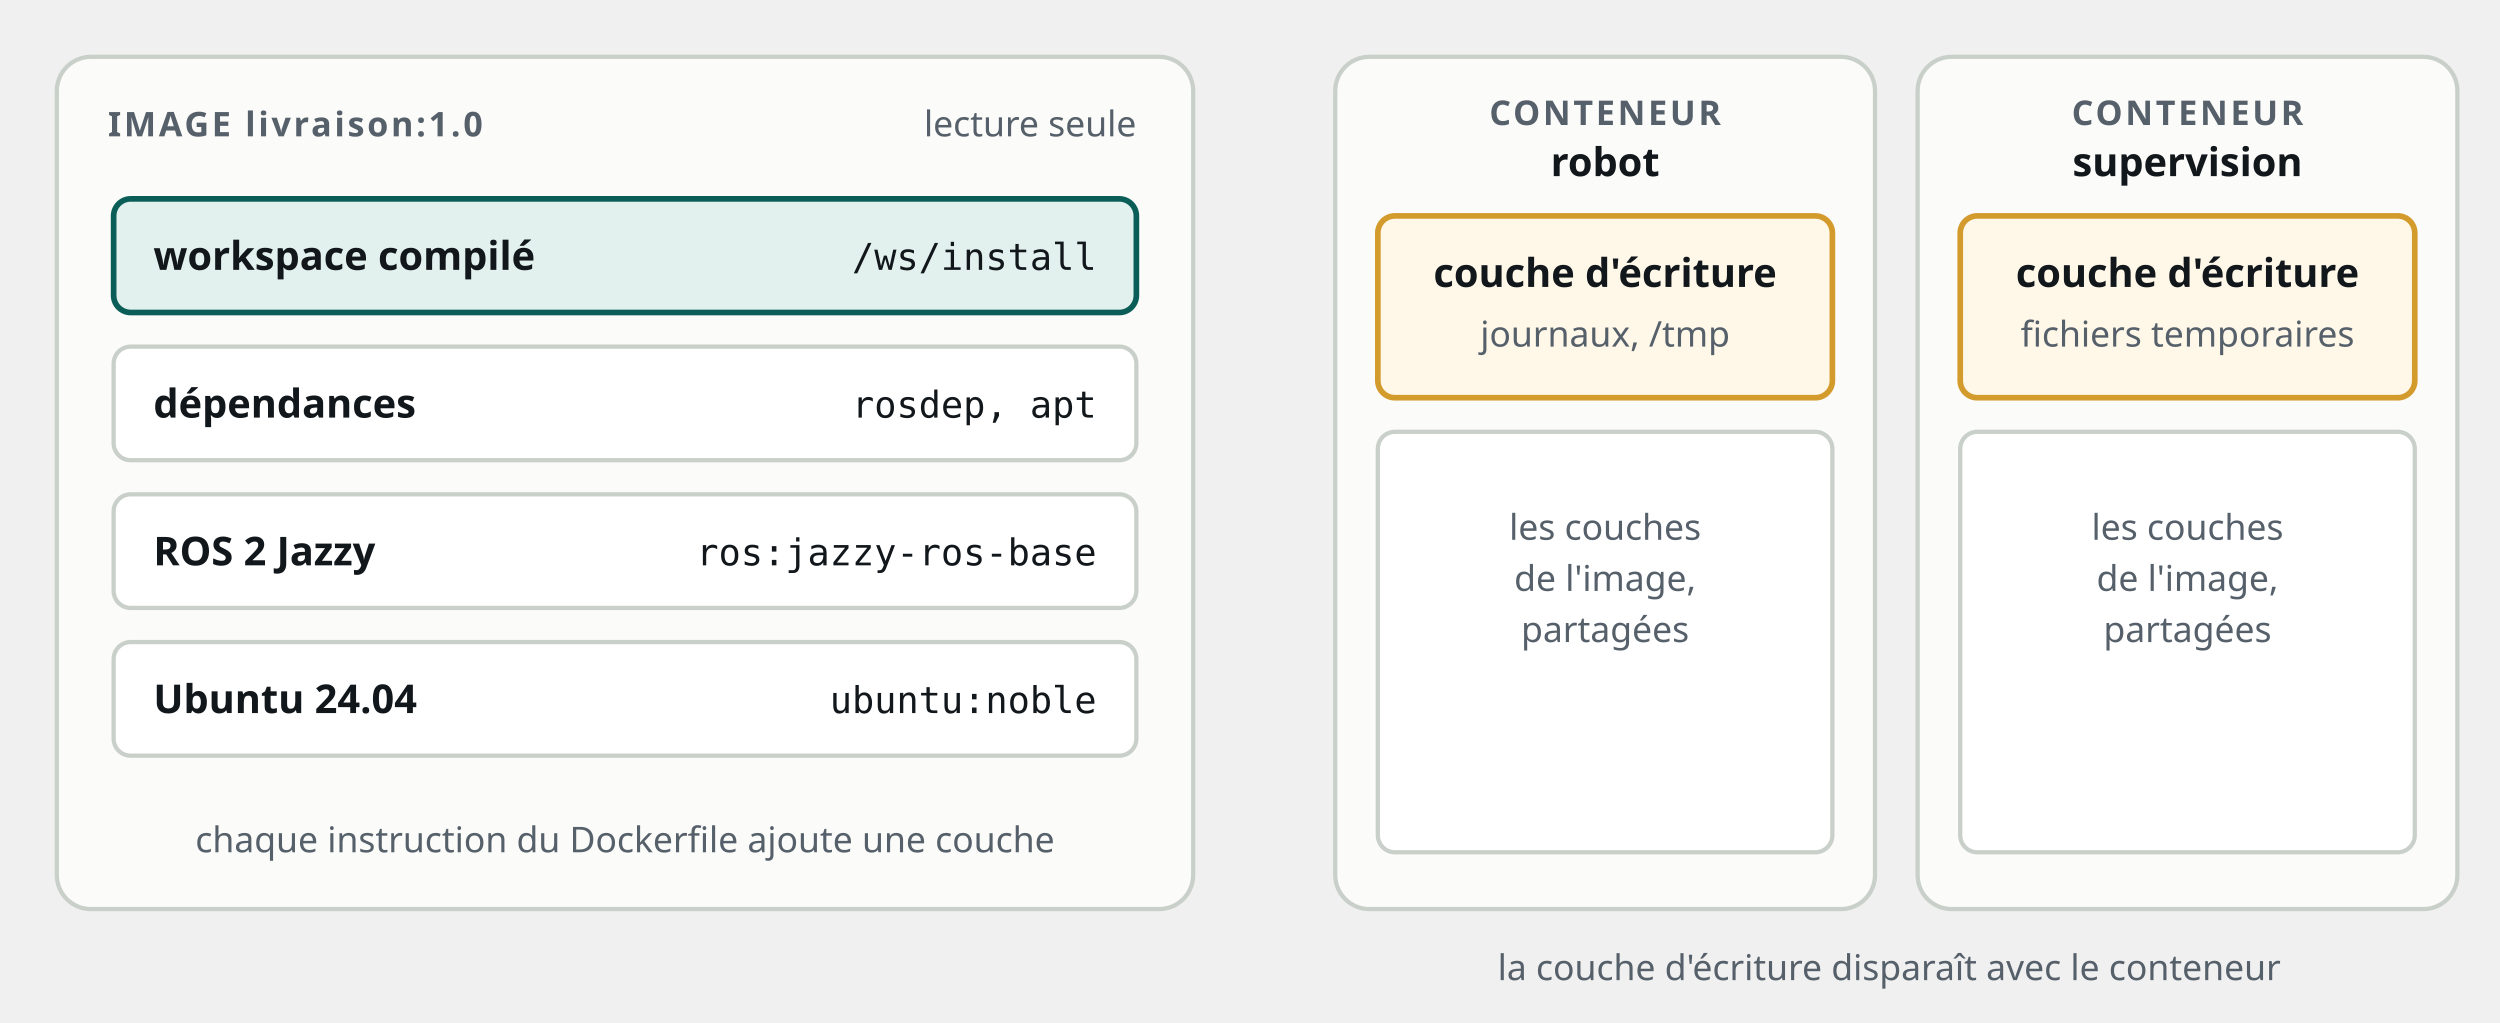
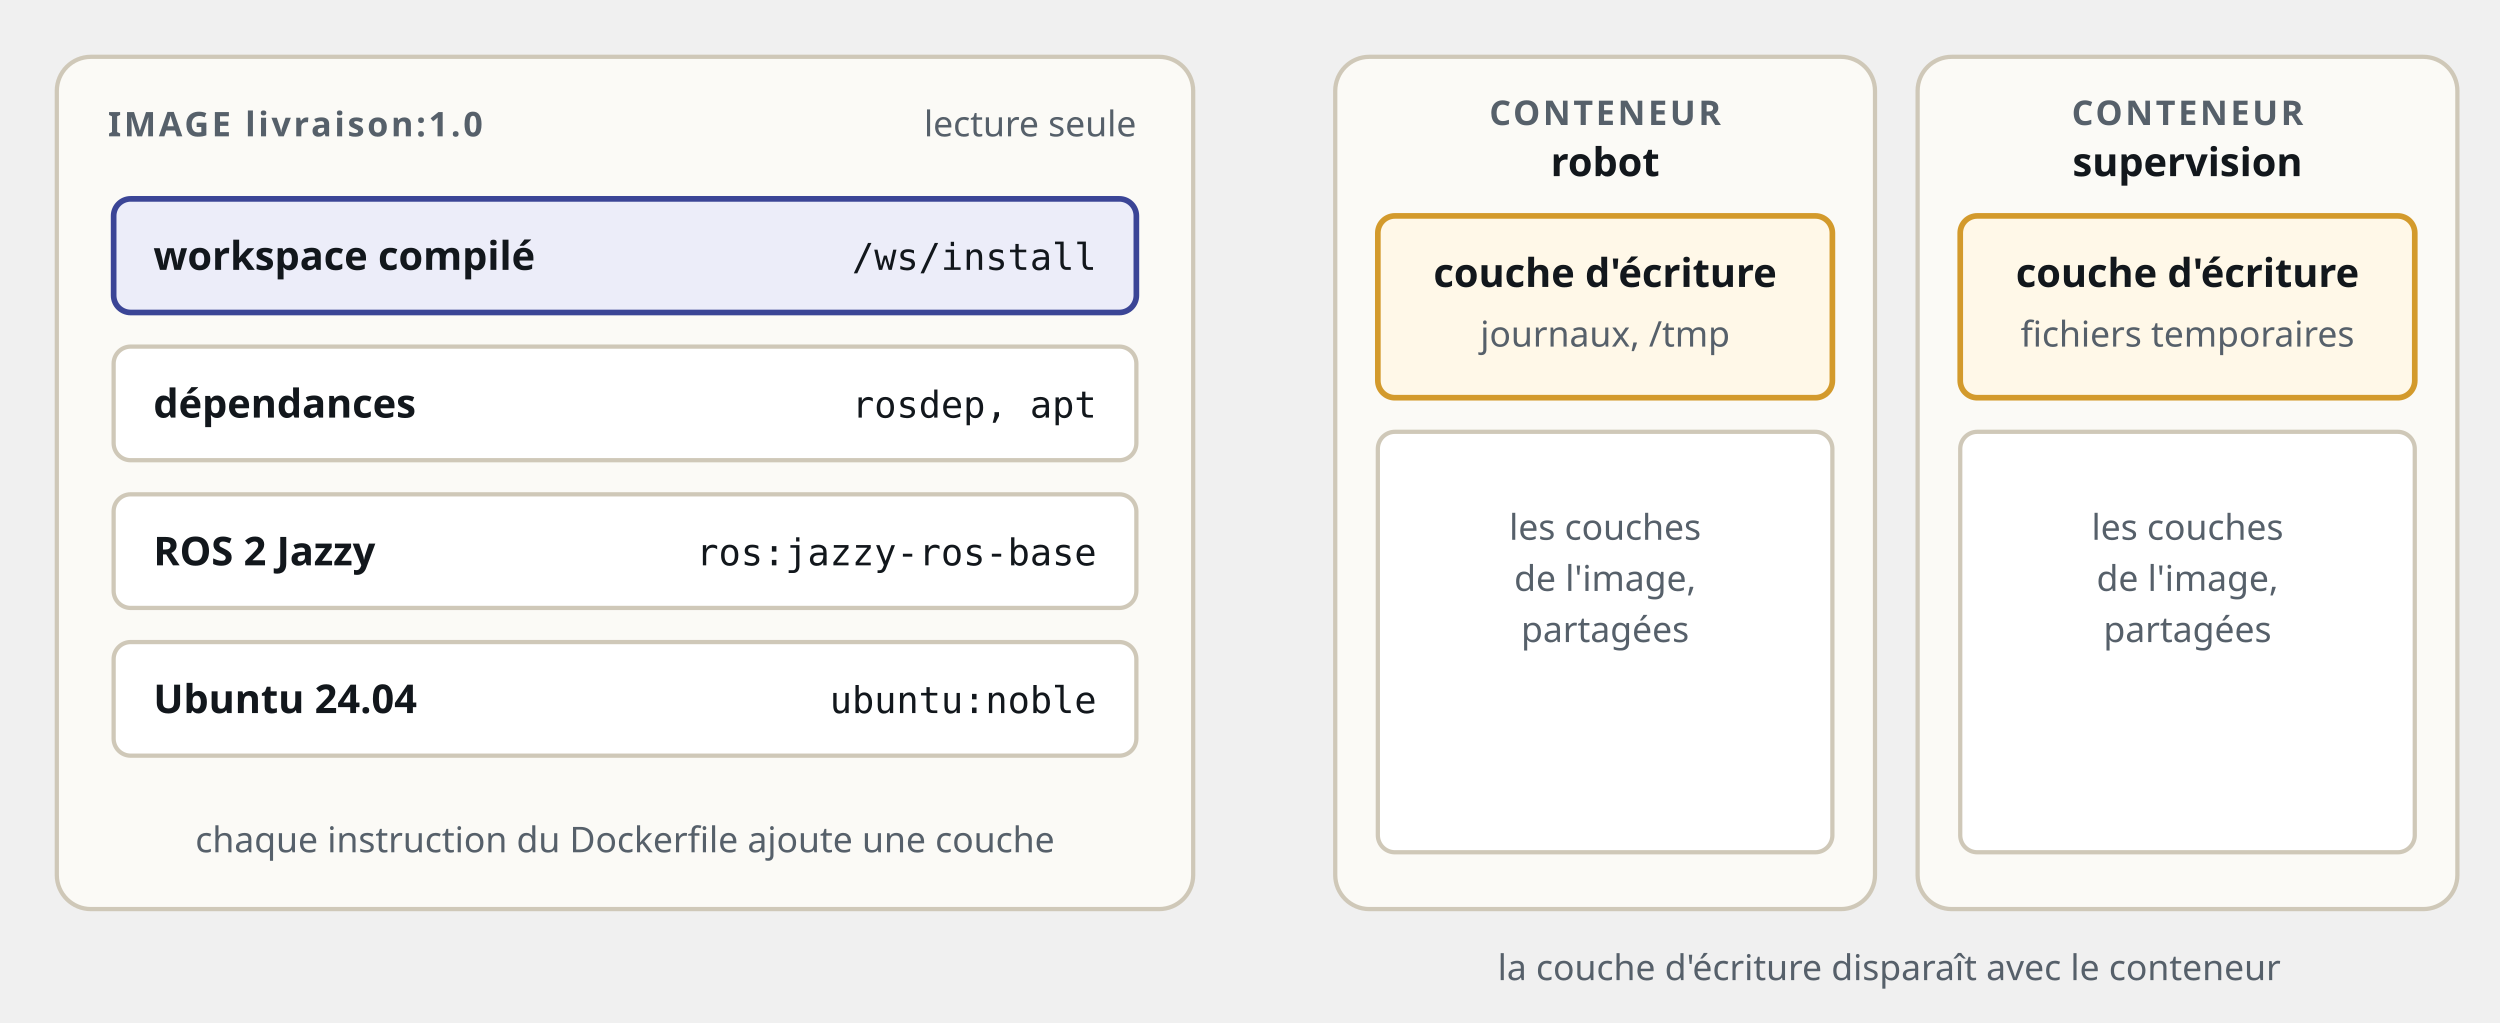
<svg xmlns="http://www.w3.org/2000/svg" viewBox="0 0 880 360" role="img" aria-labelledby="t d">
  <style>
- .fond { fill: #fbfbf9; stroke: #c9cfc9; stroke-width: 1.5; }
- .grille { stroke: #e7eae6; stroke-width: 1; }
- .boite { fill: #ffffff; stroke: #c9cfc9; stroke-width: 1.5; }
- .calcul { fill: #e3f1ee; stroke: #0b5e57; stroke-width: 2; }
+ .fond { fill: #fbfaf6; stroke: #cfc8b8; stroke-width: 1.5; }
+ .grille { stroke: #ece8de; stroke-width: 1; }
+ .boite { fill: #ffffff; stroke: #cfc8b8; stroke-width: 1.5; }
+ .calcul { fill: #ecedf9; stroke: #3b4596; stroke-width: 2; }
.capteur { fill: #fff8e8; stroke: #d39a2c; stroke-width: 2; }
.actionneur { fill: #eef1f5; stroke: #56606a; stroke-width: 2; }
- .robot { fill: #e3f1ee; stroke: #0b5e57; stroke-width: 2; }
+ .robot { fill: #ecedf9; stroke: #3b4596; stroke-width: 2; }
.roue { fill: #12171c; }
.roulette { fill: #ffffff; stroke: #12171c; stroke-width: 1.5; }
- .nez { fill: #0b5e57; }
+ .nez { fill: #3b4596; }
.ax-x { stroke: #d64545; stroke-width: 3; fill: none; } .ax-y { stroke: #2f9e44; stroke-width: 3; fill: none; }
.px { fill: #d64545; } .py { fill: #2f9e44; }
.trait { stroke: #56606a; stroke-width: 2; fill: none; }
.tirets { stroke: #8a949c; stroke-width: 1.5; stroke-dasharray: 5 5; fill: none; }
.trajet { stroke: #d39a2c; stroke-width: 3; fill: none; stroke-linecap: round; }
.trajet-pointe { fill: #d39a2c; }
- .vitesse { stroke: #0b5e57; stroke-width: 3; fill: none; }
- .vitesse-pointe { fill: #0b5e57; }
+ .vitesse { stroke: #3b4596; stroke-width: 3; fill: none; }
+ .vitesse-pointe { fill: #3b4596; }
.pointe { fill: #56606a; }
.cir { fill: #d39a2c; }
.t { fill: #12171c; font: 400 14px "IBM Plex Sans", system-ui, sans-serif; }
.t-gras { fill: #12171c; font: 600 14px "IBM Plex Sans", system-ui, sans-serif; }
.t-titre { fill: #12171c; font: 600 16px "IBM Plex Sans", system-ui, sans-serif; }
.t-petit { fill: #56606a; font: 400 12.5px "IBM Plex Sans", system-ui, sans-serif; }
.t-sur { fill: #56606a; font: 600 12px "IBM Plex Sans", system-ui, sans-serif; letter-spacing: 0.08em; }
.t-math { fill: #12171c; font: italic 500 15px "IBM Plex Serif", Georgia, serif; }
.t-code { fill: #12171c; font: 500 13px "JetBrains Mono", "DejaVu Sans Mono", monospace; }
- .t-accent { fill: #0b5e57; font: 600 13px "IBM Plex Sans", system-ui, sans-serif; }
+ .t-accent { fill: #3b4596; font: 600 13px "IBM Plex Sans", system-ui, sans-serif; }
.t-ambre { fill: #8a5d10; font: 600 13px "IBM Plex Sans", system-ui, sans-serif; }
.t-x { fill: #d64545; font: 600 13px "JetBrains Mono", monospace; } .t-y { fill: #2f9e44; font: 600 13px "JetBrains Mono", monospace; }
- .badge { fill: #0b5e57; } .t-badge { fill: #ffffff; font: 600 12px "IBM Plex Sans", system-ui, sans-serif; }
- .sep { stroke: #e2e5e1; stroke-width: 1.5; }
+ .badge { fill: #3b4596; } .t-badge { fill: #ffffff; font: 600 12px "IBM Plex Sans", system-ui, sans-serif; }
+ .sep { stroke: #e7e2d6; stroke-width: 1.5; }
@media (prefers-color-scheme: dark) {
-   .fond { fill: #0f161d; stroke: #34424f; } .grille { stroke: #1b2630; }
-   .boite { fill: #121a22; stroke: #34424f; }
-   .calcul, .robot { fill: #12302d; stroke: #4fb3a7; }
+   .fond { fill: #101114; stroke: #3a3b42; } .grille { stroke: #1f2026; }
+   .boite { fill: #16171b; stroke: #3a3b42; }
+   .calcul, .robot { fill: #1d2140; stroke: #9aa4f0; }
  .capteur { fill: #2a2212; stroke: #f2b544; }
-   .actionneur { fill: #1a222b; stroke: #8a99a8; }
-   .roue { fill: #c9d3dc; } .roulette { fill: #121a22; stroke: #c9d3dc; } .nez { fill: #4fb3a7; }
+   .actionneur { fill: #1c1d22; stroke: #9a9aa3; }
+   .roue { fill: #c9c9cf; } .roulette { fill: #16171b; stroke: #c9c9cf; } .nez { fill: #9aa4f0; }
  .ax-x { stroke: #ff6b6b; } .ax-y { stroke: #51cf66; } .px, .t-x { fill: #ff6b6b; } .py, .t-y { fill: #51cf66; }
-   .trait { stroke: #8a99a8; } .tirets { stroke: #5d6b78; } .pointe { fill: #8a99a8; }
+   .trait { stroke: #9a9aa3; } .tirets { stroke: #62636b; } .pointe { fill: #9a9aa3; }
  .trajet { stroke: #f2b544; } .trajet-pointe, .cir { fill: #f2b544; }
-   .vitesse { stroke: #4fb3a7; } .vitesse-pointe { fill: #4fb3a7; }
-   .t, .t-gras, .t-titre, .t-math, .t-code { fill: #e3e8ee; }
-   .t-petit, .t-sur { fill: #8a99a8; } .t-accent { fill: #4fb3a7; } .t-ambre { fill: #f2b544; }
-   .badge { fill: #4fb3a7; } .t-badge { fill: #0b1015; } .sep { stroke: #22303c; }
+   .vitesse { stroke: #9aa4f0; } .vitesse-pointe { fill: #9aa4f0; }
+   .t, .t-gras, .t-titre, .t-math, .t-code { fill: #f4f1ea; }
+   .t-petit, .t-sur { fill: #9a9aa3; } .t-accent { fill: #9aa4f0; } .t-ambre { fill: #f2b544; }
+   .badge { fill: #9aa4f0; } .t-badge { fill: #0b0b0d; } .sep { stroke: #26272d; }
}
</style>
  <defs>
    <marker id="m-trait" viewBox="0 0 10 10" refX="9" refY="5" markerWidth="7" markerHeight="7" orient="auto-start-reverse">
      <path class="pointe" d="M0 0 L10 5 L0 10 z" />
    </marker>
    <marker id="m-trajet" viewBox="0 0 10 10" refX="8" refY="5" markerWidth="6" markerHeight="6" orient="auto">
      <path class="trajet-pointe" d="M0 0 L10 5 L0 10 z" />
    </marker>
    <marker id="m-vitesse" viewBox="0 0 10 10" refX="8" refY="5" markerWidth="6" markerHeight="6" orient="auto">
      <path class="vitesse-pointe" d="M0 0 L10 5 L0 10 z" />
    </marker>
    <marker id="m-x" viewBox="0 0 10 10" refX="8" refY="5" markerWidth="5" markerHeight="5" orient="auto">
      <path class="px" d="M0 0 L10 5 L0 10 z" />
    </marker>
    <marker id="m-y" viewBox="0 0 10 10" refX="8" refY="5" markerWidth="5" markerHeight="5" orient="auto">
      <path class="py" d="M0 0 L10 5 L0 10 z" />
    </marker>
  </defs>
  <rect class="fond" x="20.0" y="20.0" width="400.0" height="300.0" rx="12" />
  <text class="t-sur" x="38.0" y="48.0" text-anchor="start">IMAGE  livraison:1.0</text>
  <text class="t-petit" x="400.0" y="48.0" text-anchor="end">lecture seule</text>
  <rect class="calcul" x="40.0" y="70.0" width="360.0" height="40.0" rx="6" />
  <text class="t-gras" x="54.0" y="95.0" text-anchor="start">workspace compilé</text>
  <text class="t-code" x="386.0" y="95.0" text-anchor="end">/ws/install</text>
  <rect class="boite" x="40.0" y="122.0" width="360.0" height="40.0" rx="6" />
  <text class="t-gras" x="54.0" y="147.0" text-anchor="start">dépendances</text>
  <text class="t-code" x="386.0" y="147.0" text-anchor="end">rosdep, apt</text>
  <rect class="boite" x="40.0" y="174.0" width="360.0" height="40.0" rx="6" />
  <text class="t-gras" x="54.0" y="199.0" text-anchor="start">ROS 2 Jazzy</text>
  <text class="t-code" x="386.0" y="199.0" text-anchor="end">ros:jazzy-ros-base</text>
  <rect class="boite" x="40.0" y="226.0" width="360.0" height="40.0" rx="6" />
  <text class="t-gras" x="54.0" y="251.0" text-anchor="start">Ubuntu 24.04</text>
  <text class="t-code" x="386.0" y="251.0" text-anchor="end">ubuntu:noble</text>
  <text class="t-petit" x="220.0" y="300.0" text-anchor="middle">chaque instruction du Dockerfile ajoute une couche</text>
  <rect class="fond" x="470.0" y="20.0" width="190.0" height="300.0" rx="12" />
  <text class="t-sur" x="565.0" y="44.0" text-anchor="middle">CONTENEUR</text>
  <text class="t-gras" x="565.0" y="62.0" text-anchor="middle">robot</text>
  <rect class="capteur" x="485.0" y="76.0" width="160.0" height="64.0" rx="6" />
  <text class="t-gras" x="565.0" y="101.0" text-anchor="middle">couche d'écriture</text>
  <text class="t-petit" x="565.0" y="122.0" text-anchor="middle">journaux, /tmp</text>
  <rect class="boite" x="485.0" y="152.0" width="160.0" height="148.0" rx="6" />
  <text class="t-petit" x="565.0" y="190.0" text-anchor="middle">les couches</text>
  <text class="t-petit" x="565.0" y="208.0" text-anchor="middle">de l'image,</text>
  <text class="t-petit" x="565.0" y="226.0" text-anchor="middle">partagées</text>
  <rect class="fond" x="675.0" y="20.0" width="190.0" height="300.0" rx="12" />
  <text class="t-sur" x="770.0" y="44.0" text-anchor="middle">CONTENEUR</text>
  <text class="t-gras" x="770.0" y="62.0" text-anchor="middle">supervision</text>
  <rect class="capteur" x="690.0" y="76.0" width="160.0" height="64.0" rx="6" />
  <text class="t-gras" x="770.0" y="101.0" text-anchor="middle">couche d'écriture</text>
  <text class="t-petit" x="770.0" y="122.0" text-anchor="middle">fichiers temporaires</text>
  <rect class="boite" x="690.0" y="152.0" width="160.0" height="148.0" rx="6" />
  <text class="t-petit" x="770.0" y="190.0" text-anchor="middle">les couches</text>
  <text class="t-petit" x="770.0" y="208.0" text-anchor="middle">de l'image,</text>
  <text class="t-petit" x="770.0" y="226.0" text-anchor="middle">partagées</text>
  <text class="t-petit" x="665.0" y="345.0" text-anchor="middle">la couche d'écriture disparaît avec le conteneur</text>
</svg>
